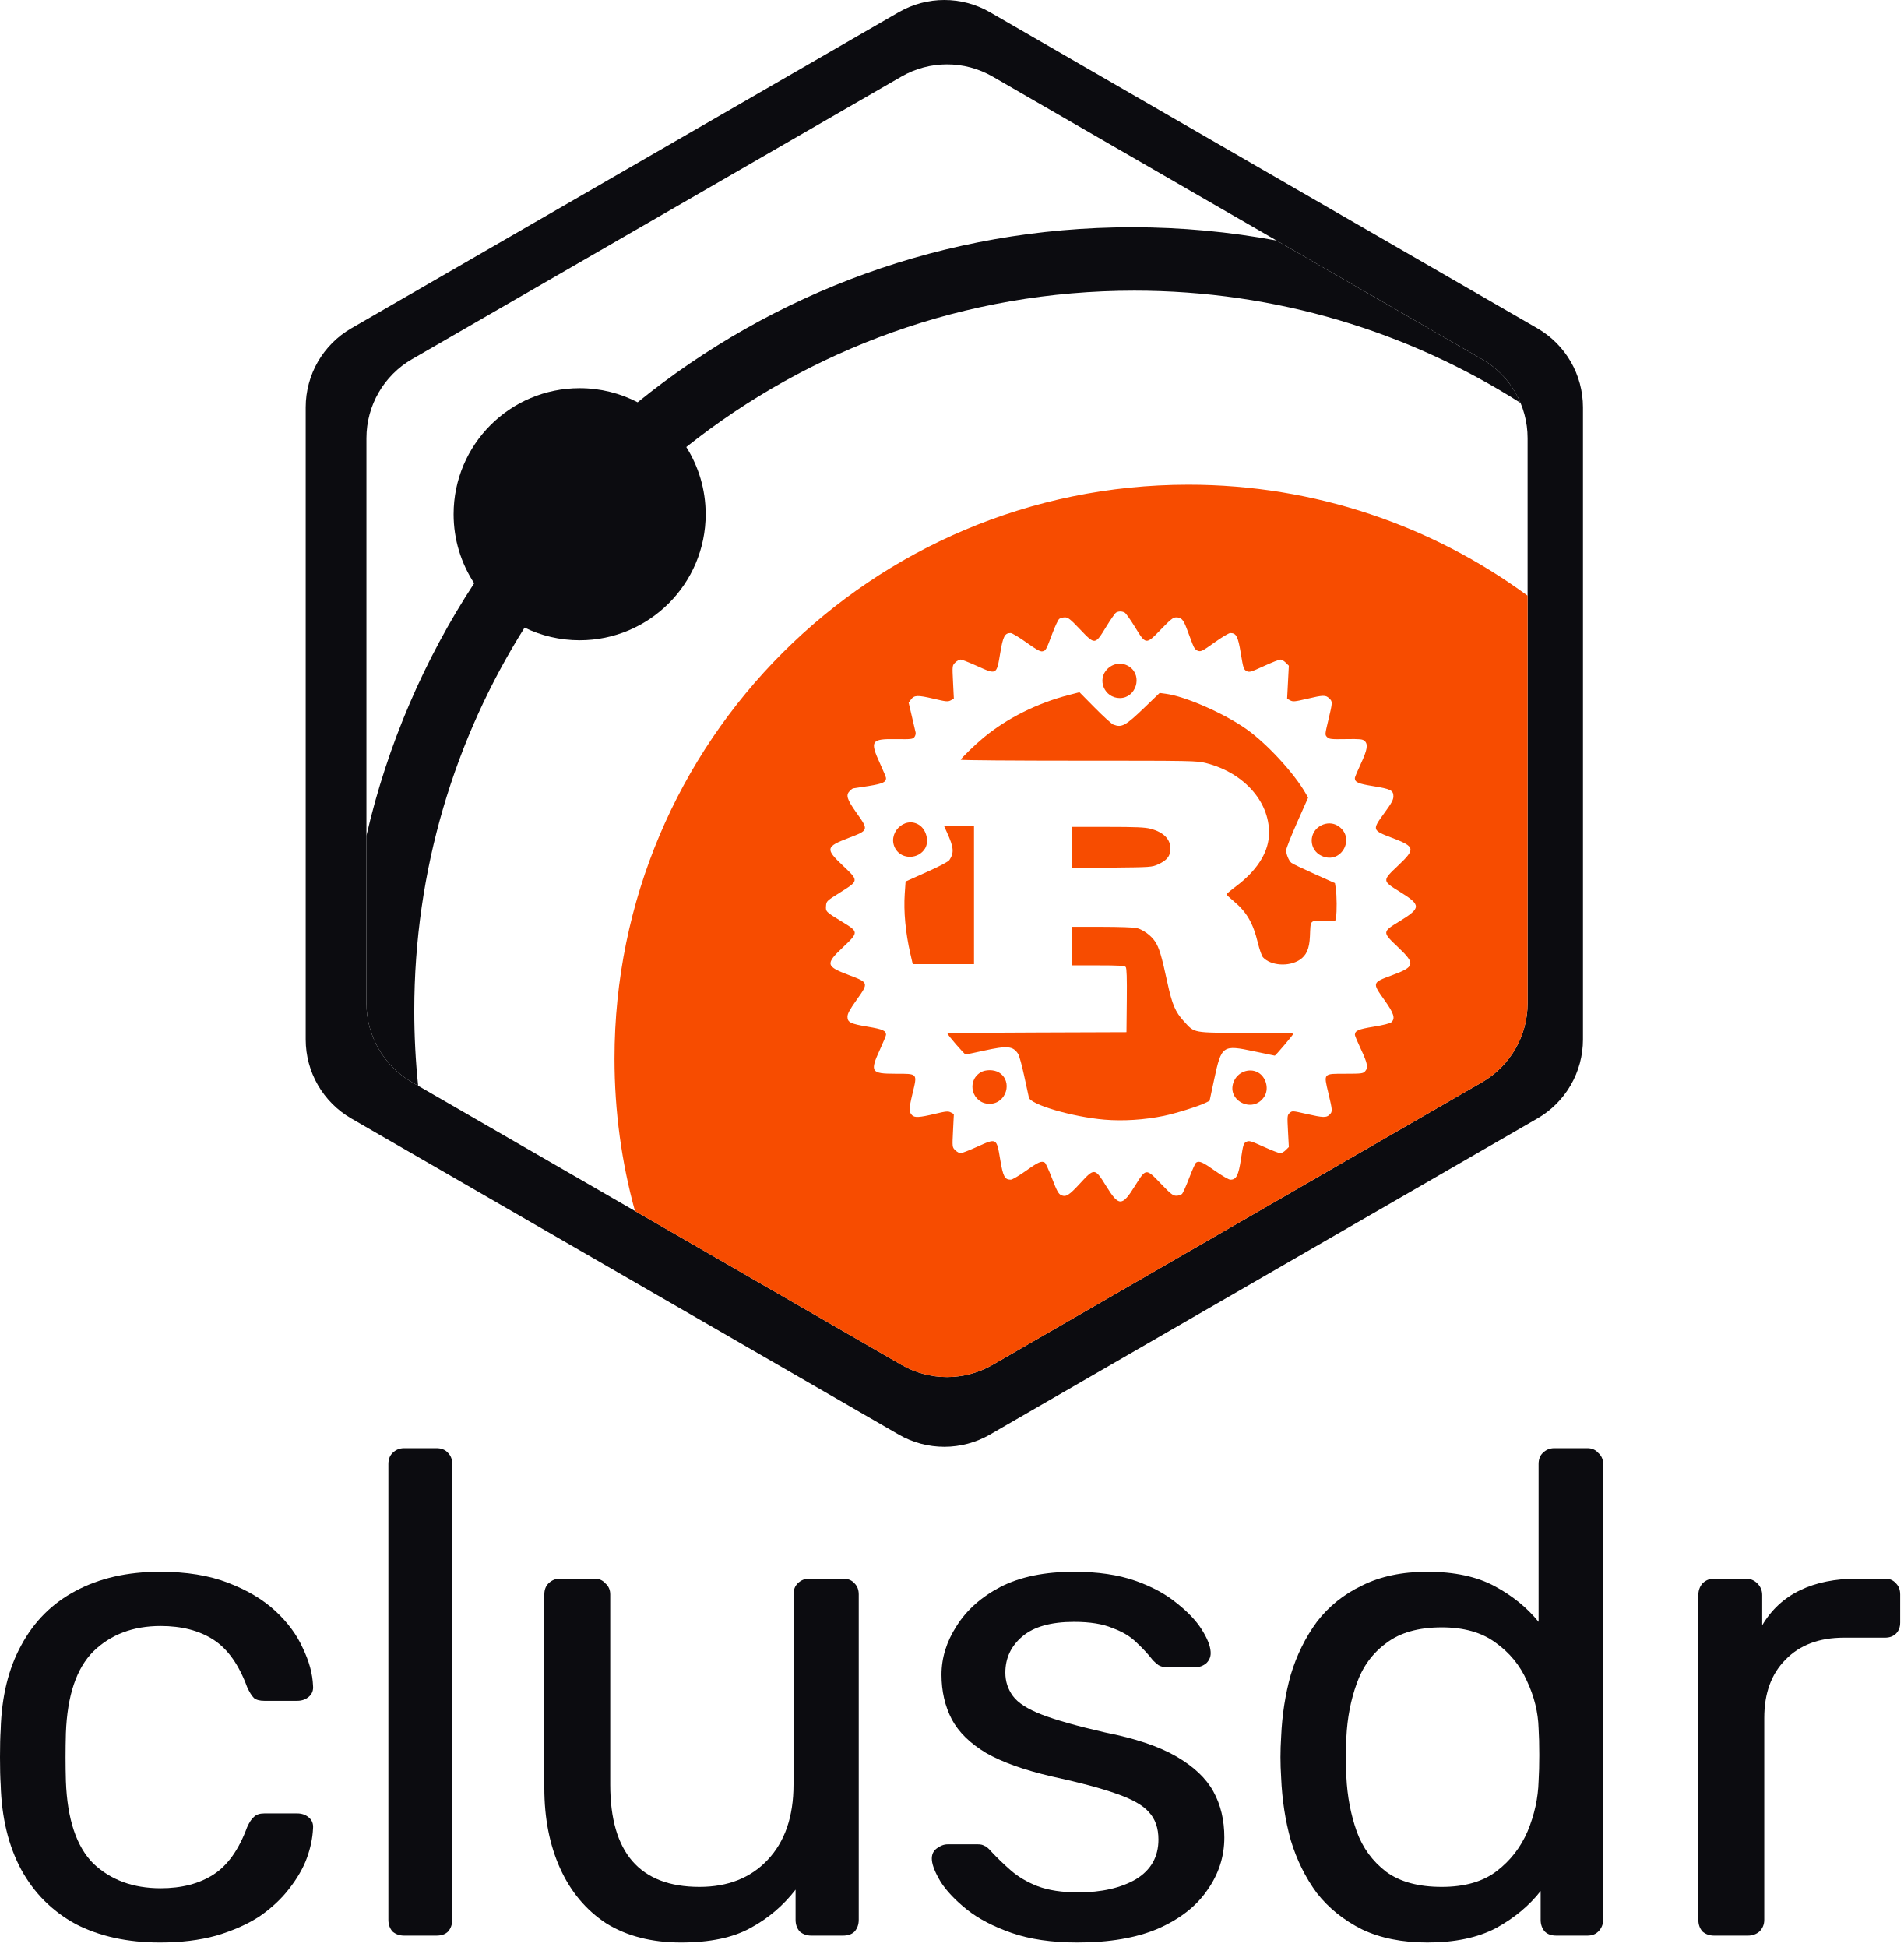
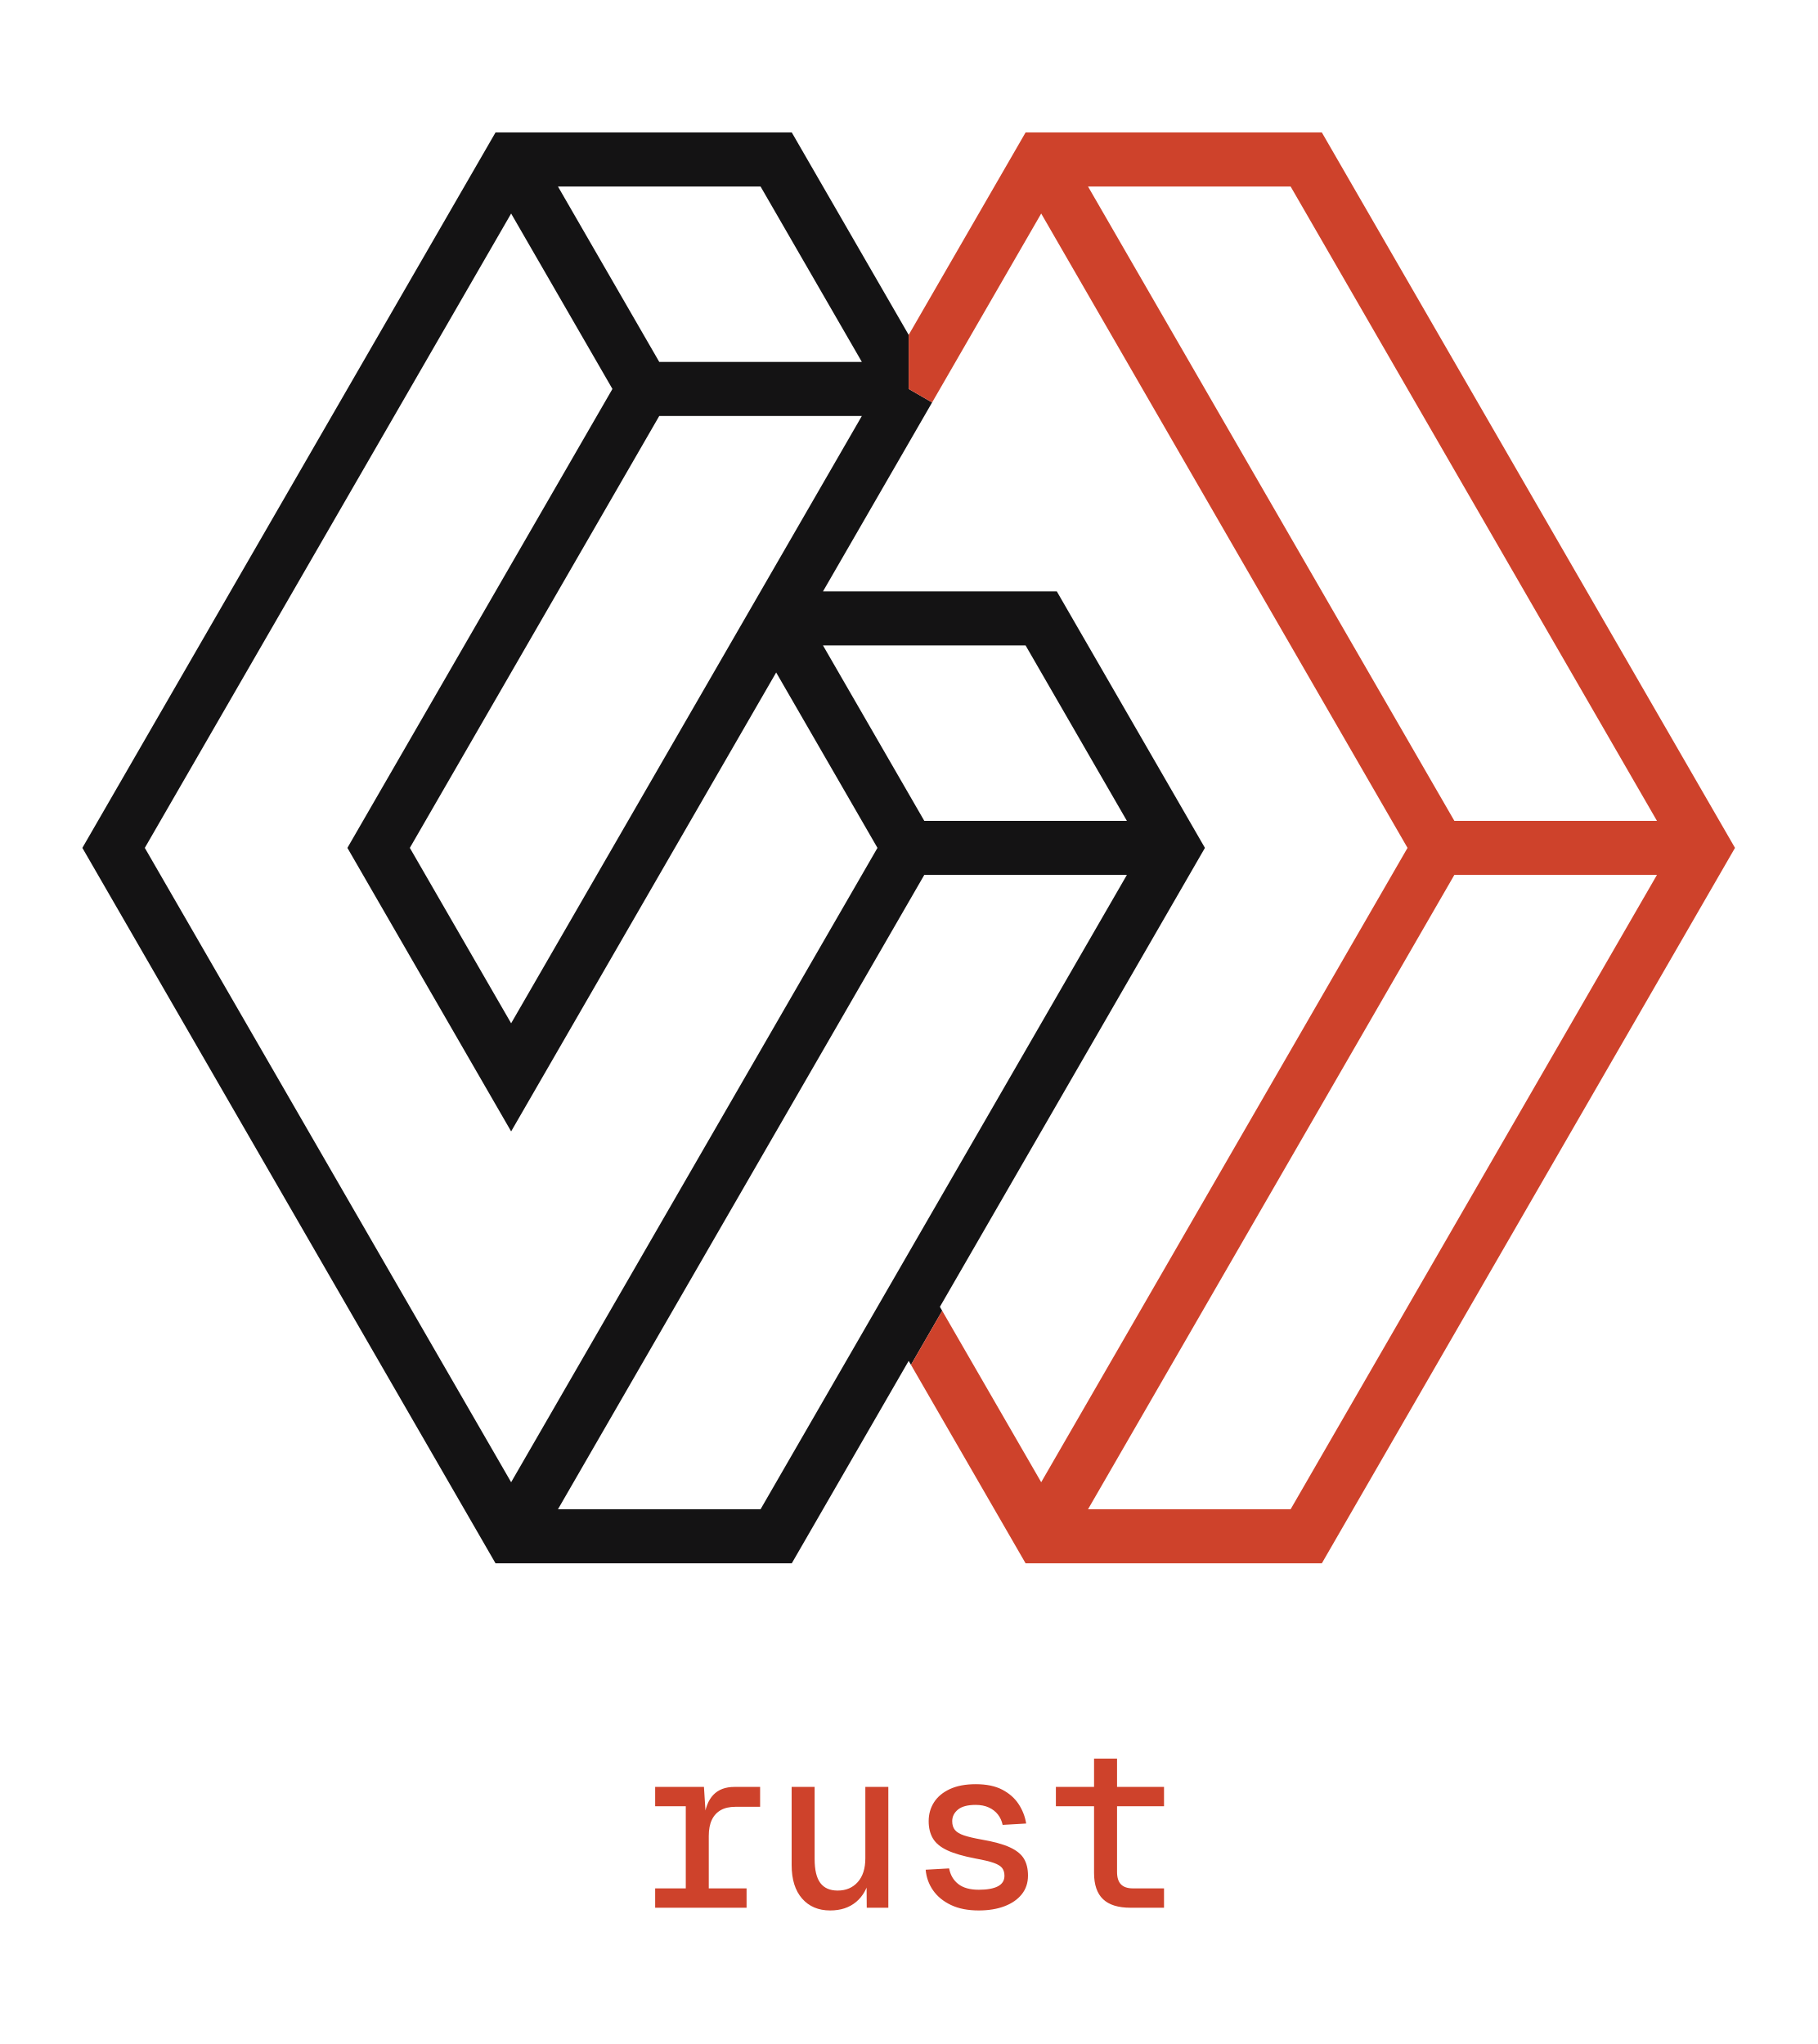
- <svg xmlns="http://www.w3.org/2000/svg" width="355" height="363" viewBox="0 0 355 363" fill="none">
-   <path fill-rule="evenodd" clip-rule="evenodd" d="M167.578 2.277C172.838 -0.759 179.318 -0.759 184.578 2.277L286.656 61.213C291.916 64.25 295.156 69.862 295.156 75.936V193.805C295.156 199.878 291.916 205.491 286.656 208.528L184.578 267.463C179.318 270.5 172.838 270.5 167.578 267.463L65.5 208.528C60.24 205.491 57 199.878 57 193.805V75.936C57 69.862 60.24 64.25 65.5 61.213L167.578 2.277ZM185.078 14.277C179.818 11.241 173.338 11.241 168.078 14.277L76.825 66.963C71.565 70 68.325 75.612 68.325 81.686V187.055C68.325 193.128 71.565 198.741 76.825 201.778L168.078 254.463C173.338 257.5 179.818 257.5 185.078 254.463L276.331 201.778C281.591 198.741 284.831 193.128 284.831 187.055V81.686C284.831 75.612 281.591 70 276.331 66.963L185.078 14.277Z" fill="#0C0C10" />
-   <path d="M29.824 362.16C23.765 362.16 18.517 361.008 14.08 358.704C9.728 356.315 6.357 352.944 3.968 348.592C1.579 344.155 0.299 338.864 0.128 332.72C0.043 331.44 0 329.733 0 327.6C0 325.467 0.043 323.76 0.128 322.48C0.299 316.336 1.579 311.088 3.968 306.736C6.357 302.299 9.728 298.928 14.08 296.624C18.517 294.235 23.765 293.04 29.824 293.04C34.773 293.04 38.997 293.723 42.496 295.088C46.08 296.453 49.024 298.203 51.328 300.336C53.632 302.469 55.339 304.773 56.448 307.248C57.643 309.723 58.283 312.069 58.368 314.288C58.453 315.141 58.197 315.824 57.6 316.336C57.003 316.848 56.277 317.104 55.424 317.104H49.28C48.427 317.104 47.787 316.933 47.36 316.592C46.933 316.165 46.507 315.483 46.08 314.544C44.544 310.363 42.453 307.419 39.808 305.712C37.163 304.005 33.877 303.152 29.952 303.152C24.832 303.152 20.651 304.731 17.408 307.888C14.251 311.045 12.544 316.123 12.288 323.12C12.203 326.192 12.203 329.179 12.288 332.08C12.544 339.163 14.251 344.283 17.408 347.44C20.651 350.512 24.832 352.048 29.952 352.048C33.877 352.048 37.163 351.195 39.808 349.488C42.453 347.781 44.544 344.837 46.08 340.656C46.507 339.717 46.933 339.077 47.36 338.736C47.787 338.309 48.427 338.096 49.28 338.096H55.424C56.277 338.096 57.003 338.352 57.6 338.864C58.197 339.376 58.453 340.059 58.368 340.912C58.283 342.704 57.899 344.539 57.216 346.416C56.533 348.293 55.424 350.213 53.888 352.176C52.437 354.053 50.603 355.76 48.384 357.296C46.165 358.747 43.477 359.941 40.32 360.88C37.248 361.733 33.749 362.16 29.824 362.16Z" fill="#0C0C10" />
-   <path d="M75.361 360.88C74.508 360.88 73.782 360.624 73.185 360.112C72.673 359.515 72.417 358.789 72.417 357.936V272.944C72.417 272.091 72.673 271.408 73.185 270.896C73.782 270.299 74.508 270 75.361 270H81.377C82.316 270 83.041 270.299 83.553 270.896C84.065 271.408 84.321 272.091 84.321 272.944V357.936C84.321 358.789 84.065 359.515 83.553 360.112C83.041 360.624 82.316 360.88 81.377 360.88H75.361Z" fill="#0C0C10" />
-   <path d="M126.966 362.16C121.505 362.16 116.854 360.965 113.014 358.576C109.259 356.101 106.401 352.688 104.438 348.336C102.475 343.984 101.494 338.992 101.494 333.36V297.264C101.494 296.411 101.75 295.728 102.262 295.216C102.859 294.619 103.585 294.32 104.438 294.32H110.838C111.691 294.32 112.374 294.619 112.886 295.216C113.483 295.728 113.782 296.411 113.782 297.264V332.72C113.782 345.435 119.329 351.792 130.422 351.792C135.713 351.792 139.937 350.128 143.094 346.8C146.337 343.387 147.958 338.693 147.958 332.72V297.264C147.958 296.411 148.214 295.728 148.726 295.216C149.323 294.619 150.049 294.32 150.902 294.32H157.174C158.113 294.32 158.838 294.619 159.35 295.216C159.862 295.728 160.118 296.411 160.118 297.264V357.936C160.118 358.789 159.862 359.515 159.35 360.112C158.838 360.624 158.113 360.88 157.174 360.88H151.286C150.433 360.88 149.707 360.624 149.11 360.112C148.598 359.515 148.342 358.789 148.342 357.936V352.304C146.038 355.291 143.222 357.68 139.894 359.472C136.651 361.264 132.342 362.16 126.966 362.16Z" fill="#0C0C10" />
-   <path d="M200.894 362.16C196.115 362.16 192.019 361.563 188.606 360.368C185.193 359.173 182.419 357.723 180.286 356.016C178.153 354.309 176.531 352.603 175.422 350.896C174.398 349.189 173.843 347.824 173.758 346.8C173.673 345.861 173.971 345.136 174.654 344.624C175.337 344.112 176.019 343.856 176.702 343.856H182.334C182.846 343.856 183.23 343.941 183.486 344.112C183.827 344.197 184.254 344.539 184.766 345.136C185.875 346.331 187.113 347.525 188.478 348.72C189.843 349.915 191.507 350.896 193.47 351.664C195.518 352.432 198.035 352.816 201.022 352.816C205.374 352.816 208.958 352.005 211.774 350.384C214.59 348.677 215.998 346.203 215.998 342.96C215.998 340.827 215.401 339.12 214.206 337.84C213.097 336.56 211.049 335.408 208.062 334.384C205.161 333.36 201.15 332.293 196.03 331.184C190.91 329.989 186.857 328.539 183.87 326.832C180.883 325.04 178.75 322.949 177.47 320.56C176.19 318.085 175.55 315.312 175.55 312.24C175.55 309.083 176.489 306.053 178.366 303.152C180.243 300.165 182.974 297.733 186.558 295.856C190.227 293.979 194.793 293.04 200.254 293.04C204.691 293.04 208.489 293.595 211.646 294.704C214.803 295.813 217.406 297.221 219.454 298.928C221.502 300.549 223.038 302.171 224.062 303.792C225.086 305.413 225.641 306.779 225.726 307.888C225.811 308.741 225.555 309.467 224.958 310.064C224.361 310.576 223.678 310.832 222.91 310.832H217.534C216.937 310.832 216.425 310.704 215.998 310.448C215.657 310.192 215.315 309.893 214.974 309.552C214.121 308.443 213.097 307.333 211.902 306.224C210.793 305.115 209.299 304.219 207.422 303.536C205.63 302.768 203.241 302.384 200.254 302.384C195.987 302.384 192.787 303.28 190.654 305.072C188.521 306.864 187.454 309.125 187.454 311.856C187.454 313.477 187.923 314.928 188.862 316.208C189.801 317.488 191.593 318.64 194.238 319.664C196.883 320.688 200.809 321.797 206.014 322.992C211.646 324.101 216.083 325.595 219.326 327.472C222.569 329.349 224.873 331.525 226.238 334C227.603 336.475 228.286 339.333 228.286 342.576C228.286 346.16 227.219 349.445 225.086 352.432C223.038 355.419 219.966 357.808 215.87 359.6C211.859 361.307 206.867 362.16 200.894 362.16Z" fill="#0C0C10" />
-   <path d="M266.144 362.16C261.451 362.16 257.397 361.349 253.984 359.728C250.571 358.021 247.755 355.76 245.536 352.944C243.403 350.043 241.781 346.757 240.672 343.088C239.648 339.419 239.051 335.536 238.88 331.44C238.795 330.075 238.752 328.795 238.752 327.6C238.752 326.405 238.795 325.125 238.88 323.76C239.051 319.749 239.648 315.909 240.672 312.24C241.781 308.571 243.403 305.285 245.536 302.384C247.755 299.483 250.571 297.221 253.984 295.6C257.397 293.893 261.451 293.04 266.144 293.04C271.179 293.04 275.36 293.936 278.688 295.728C282.016 297.52 284.747 299.739 286.88 302.384V272.944C286.88 272.091 287.136 271.408 287.648 270.896C288.245 270.299 288.971 270 289.824 270H295.968C296.821 270 297.504 270.299 298.016 270.896C298.613 271.408 298.912 272.091 298.912 272.944V357.936C298.912 358.789 298.613 359.515 298.016 360.112C297.504 360.624 296.821 360.88 295.968 360.88H290.208C289.269 360.88 288.544 360.624 288.032 360.112C287.52 359.515 287.264 358.789 287.264 357.936V352.56C285.131 355.291 282.357 357.595 278.944 359.472C275.531 361.264 271.264 362.16 266.144 362.16ZM268.832 351.792C273.099 351.792 276.512 350.811 279.072 348.848C281.632 346.885 283.552 344.411 284.832 341.424C286.112 338.352 286.795 335.237 286.88 332.08C286.965 330.715 287.008 329.093 287.008 327.216C287.008 325.253 286.965 323.589 286.88 322.224C286.795 319.237 286.069 316.293 284.704 313.392C283.424 310.491 281.461 308.101 278.816 306.224C276.256 304.347 272.928 303.408 268.832 303.408C264.48 303.408 261.024 304.389 258.464 306.352C255.904 308.229 254.069 310.747 252.96 313.904C251.851 316.976 251.211 320.304 251.04 323.888C250.955 326.363 250.955 328.837 251.04 331.312C251.211 334.896 251.851 338.267 252.96 341.424C254.069 344.496 255.904 347.013 258.464 348.976C261.024 350.853 264.48 351.792 268.832 351.792Z" fill="#0C0C10" />
-   <path d="M319.613 360.88C318.76 360.88 318.034 360.624 317.437 360.112C316.925 359.515 316.669 358.789 316.669 357.936V297.392C316.669 296.539 316.925 295.813 317.437 295.216C318.034 294.619 318.76 294.32 319.613 294.32H325.501C326.354 294.32 327.08 294.619 327.677 295.216C328.274 295.813 328.573 296.539 328.573 297.392V303.024C330.28 300.123 332.626 297.947 335.613 296.496C338.6 295.045 342.184 294.32 346.365 294.32H351.485C352.338 294.32 353.021 294.619 353.533 295.216C354.045 295.728 354.301 296.411 354.301 297.264V302.512C354.301 303.365 354.045 304.048 353.533 304.56C353.021 305.072 352.338 305.328 351.485 305.328H343.805C339.197 305.328 335.57 306.693 332.925 309.424C330.28 312.069 328.957 315.696 328.957 320.304V357.936C328.957 358.789 328.658 359.515 328.061 360.112C327.464 360.624 326.738 360.88 325.885 360.88H319.613Z" fill="#0C0C10" />
-   <path d="M205.487 172.8C208.606 172.802 211.526 172.904 211.973 173.027C213.186 173.364 214.619 174.416 215.354 175.509C216.126 176.658 216.577 178.153 217.647 183.103C218.551 187.288 219.133 188.654 220.762 190.435C222.779 192.64 222.31 192.554 232.387 192.554C237.21 192.554 241.155 192.631 241.159 192.726C241.159 192.895 237.838 196.817 237.692 196.819C237.651 196.819 235.915 196.457 233.835 196.013C227.961 194.76 227.749 194.907 226.401 201.196L225.534 205.237L224.751 205.622C223.445 206.267 219.201 207.592 217.001 208.046C213.364 208.794 209.407 209.044 205.929 208.751C199.999 208.248 192.149 205.95 191.842 204.626C191.777 204.344 191.381 202.526 190.966 200.584C190.549 198.643 190.042 196.801 189.839 196.49C188.867 195.009 187.845 194.917 183.347 195.91C181.645 196.288 180.16 196.594 180.044 196.595C179.831 196.595 176.669 192.943 176.669 192.697C176.676 192.62 184.181 192.531 193.354 192.5L210.037 192.443L210.098 186.521C210.141 182.341 210.082 180.508 209.899 180.291C209.697 180.047 208.62 179.983 204.729 179.983H199.812V172.8H205.487Z" fill="#F74C00" />
-   <path d="M230.137 201.447C231.006 199.656 233.316 199.009 234.85 200.132C236.15 201.084 236.582 203.065 235.777 204.386C233.661 207.852 228.369 205.096 230.137 201.447Z" fill="#F74C00" />
-   <path d="M182.839 199.933C183.746 199.38 185.34 199.391 186.265 199.955C188.917 201.571 187.645 205.802 184.507 205.799C181.29 205.799 180.097 201.605 182.839 199.933Z" fill="#F74C00" />
-   <path d="M204.148 131.97C205.73 133.571 207.279 134.977 207.592 135.095C209.187 135.701 209.842 135.337 213.486 131.829L216.223 129.191L217.382 129.346C221.016 129.827 228.243 132.998 232.396 135.934C236.212 138.632 241.285 144.127 243.446 147.905L243.908 148.715L241.86 153.324C240.734 155.859 239.812 158.2 239.812 158.526C239.812 159.281 240.308 160.474 240.784 160.868C240.985 161.036 242.897 161.956 245.032 162.912L248.912 164.652L249.065 165.639C249.263 166.923 249.288 170.079 249.109 170.976L248.97 171.677H246.755C244.185 171.677 244.383 171.448 244.244 174.596C244.143 176.878 243.591 178.14 242.335 178.957C240.29 180.29 236.912 180.048 235.479 178.467C235.259 178.222 234.832 177.001 234.528 175.751C233.642 172.095 232.453 170.045 230.062 168.047C229.307 167.418 228.691 166.83 228.689 166.739C228.689 166.652 229.519 165.953 230.534 165.189C234.231 162.405 236.357 159.164 236.59 155.954C237.036 149.83 232.153 144.123 224.89 142.272C223.168 141.834 222.431 141.82 201.127 141.82C189.054 141.82 179.171 141.742 179.141 141.646C179.141 141.42 181.828 138.814 183.411 137.507C187.759 133.916 193.405 131.091 199.254 129.583L201.275 129.059L204.148 131.97Z" fill="#F74C00" />
-   <path d="M181.613 179.76H170.189L169.737 177.796C168.846 173.929 168.471 169.927 168.695 166.65L168.853 164.349L172.779 162.589C175.243 161.486 176.827 160.645 177.031 160.333C177.924 158.972 177.84 158 176.586 155.234L176.001 153.943H181.611L181.613 179.76Z" fill="#F74C00" />
-   <path d="M206.507 154.166C211.735 154.166 213.485 154.24 214.497 154.504C216.942 155.14 218.234 156.434 218.237 158.247C218.239 159.579 217.58 160.412 215.941 161.151C214.782 161.676 214.597 161.688 207.285 161.76L199.812 161.832V154.166H206.507Z" fill="#F74C00" />
-   <path d="M246.344 153.889C247.354 153.373 248.513 153.392 249.405 153.936C252.868 156.044 250.185 161.234 246.478 159.595C244.003 158.501 243.923 155.121 246.344 153.889Z" fill="#F74C00" />
-   <path d="M167.011 158.326C165.251 155.483 168.641 152.011 171.409 153.823C172.733 154.69 173.275 156.866 172.492 158.174C171.283 160.198 168.221 160.283 167.011 158.326Z" fill="#F74C00" />
-   <path d="M206.52 124.682C207.688 123.565 209.36 123.428 210.651 124.347C213.086 126.077 211.792 130.147 208.808 130.147C205.91 130.147 204.452 126.661 206.52 124.682Z" fill="#F74C00" />
-   <path fill-rule="evenodd" clip-rule="evenodd" d="M221.578 90.37C245.243 90.37 267.113 98.054 284.831 111.061V187.055C284.831 193.128 281.591 198.741 276.331 201.777L185.078 254.463C179.818 257.5 173.338 257.5 168.078 254.463L118.391 225.775C115.906 216.73 114.578 207.205 114.578 197.37C114.578 138.276 162.484 90.37 221.578 90.37ZM209.696 114.206C209.183 113.931 208.578 113.931 208.105 114.208C207.906 114.324 207.07 115.521 206.247 116.869C204.183 120.255 204.16 120.257 201.387 117.342C199.582 115.445 199.146 115.097 198.565 115.102C198.187 115.103 197.709 115.232 197.503 115.387C197.296 115.542 196.716 116.772 196.21 118.122C195.052 121.216 194.996 121.315 194.354 121.439C193.959 121.513 193.199 121.089 191.376 119.781C190.03 118.815 188.709 118.024 188.441 118.024C187.331 118.025 187.018 118.631 186.489 121.806C185.818 125.842 185.84 125.828 182.198 124.176C180.727 123.509 179.333 122.964 179.099 122.964C178.864 122.964 178.417 123.216 178.109 123.524C177.549 124.084 177.548 124.088 177.701 127.173L177.854 130.263L177.27 130.575C176.752 130.852 176.395 130.819 174.101 130.276C171.107 129.57 170.474 129.589 169.868 130.405L169.424 131.001L170.02 133.548C170.346 134.949 170.66 136.298 170.72 136.545C170.777 136.791 170.677 137.185 170.496 137.421C170.197 137.806 169.879 137.843 167.106 137.8C162.417 137.726 162.152 138.128 164.088 142.354C164.705 143.695 165.21 144.915 165.21 145.062C165.21 145.833 164.593 146.113 161.946 146.545C160.465 146.786 159.178 146.983 159.085 146.983C158.992 146.984 158.715 147.186 158.469 147.433C157.663 148.237 157.892 148.993 159.719 151.569C161.995 154.779 161.991 154.792 158.23 156.228C153.954 157.862 153.867 158.265 157.123 161.35C160.155 164.223 160.16 164.182 156.727 166.338C154.126 167.969 154.086 168.008 154.02 168.894C153.94 169.97 153.959 169.989 157.063 171.884C160.134 173.757 160.134 173.814 157.121 176.662C153.88 179.725 153.979 180.172 158.259 181.785C161.998 183.195 162.003 183.212 159.723 186.421C158.431 188.24 158.019 188.998 158.019 189.56C158.019 190.611 158.567 190.879 161.838 191.428C164.595 191.892 165.21 192.164 165.21 192.924C165.21 193.08 164.704 194.309 164.086 195.654C162.163 199.839 162.382 200.188 166.934 200.188C171.174 200.187 171.061 200.059 170.147 203.878C169.459 206.757 169.449 207.308 170.072 207.93C170.549 208.407 171.449 208.355 174.262 207.682C176.411 207.17 176.788 207.134 177.286 207.399L177.854 207.704L177.701 210.792C177.548 213.88 177.549 213.882 178.109 214.443C178.417 214.753 178.871 215.003 179.112 215.003C179.355 215.002 180.749 214.462 182.212 213.797C185.842 212.15 185.82 212.137 186.49 216.16C187.021 219.349 187.33 219.941 188.463 219.941C188.744 219.941 190.037 219.185 191.336 218.259C193.619 216.632 194.211 216.377 194.819 216.764C194.976 216.863 195.585 218.199 196.172 219.732C197.035 221.988 197.35 222.577 197.831 222.806C198.745 223.244 199.31 222.891 201.459 220.554C204.053 217.73 204.16 217.744 206.278 221.173C208.618 224.959 209.224 224.951 211.622 221.097C213.688 217.776 213.664 217.777 216.457 220.692C218.313 222.626 218.708 222.936 219.333 222.936C219.732 222.935 220.209 222.785 220.391 222.602C220.575 222.418 221.182 221.067 221.739 219.598C222.297 218.129 222.876 216.848 223.025 216.753C223.616 216.378 224.228 216.641 226.508 218.259C227.85 219.211 229.113 219.943 229.413 219.943C230.528 219.943 230.93 219.152 231.393 216.046C231.788 213.397 231.869 213.143 232.391 212.879C232.903 212.619 233.211 212.707 235.616 213.799C237.079 214.461 238.475 215.003 238.717 215.003C238.959 215.003 239.419 214.744 239.735 214.426L240.313 213.851L240.155 210.887C240.003 208.06 240.017 207.906 240.468 207.498C240.932 207.079 240.981 207.081 243.578 207.674C246.722 208.391 247.31 208.41 247.9 207.82C248.478 207.245 248.471 207.117 247.682 203.789C246.796 200.055 246.677 200.188 250.934 200.188C253.836 200.188 254.159 200.147 254.529 199.739C255.147 199.058 255 198.276 253.759 195.632C253.132 194.301 252.624 193.091 252.627 192.938C252.648 192.153 253.266 191.884 256.124 191.42C257.873 191.137 259.181 190.81 259.418 190.595C260.212 189.879 259.92 188.946 258.107 186.406C255.835 183.224 255.846 183.194 259.483 181.854C263.839 180.251 263.964 179.716 260.704 176.621C257.685 173.755 257.683 173.77 260.99 171.742C264.988 169.29 264.994 168.738 261.061 166.298C257.678 164.201 257.68 164.23 260.712 161.354C263.963 158.267 263.876 157.862 259.599 156.228C255.824 154.785 255.811 154.75 258.105 151.604C259.471 149.731 259.811 149.11 259.811 148.468C259.811 147.345 259.307 147.094 255.995 146.56C253.229 146.113 252.619 145.842 252.619 145.056C252.62 144.905 253.126 143.702 253.744 142.381C254.954 139.792 255.123 138.754 254.438 138.136C254.07 137.803 253.579 137.755 250.94 137.799C248.181 137.845 247.828 137.805 247.445 137.421C247.027 137.002 247.033 136.942 247.685 134.22C248.485 130.886 248.489 130.804 247.831 130.187C247.163 129.559 246.745 129.569 243.68 130.29C241.446 130.816 241.076 130.851 240.568 130.58L239.991 130.271L240.311 124.115L239.734 123.54C239.417 123.222 238.968 122.964 238.734 122.964C238.502 122.964 237.113 123.514 235.651 124.186C233.211 125.308 232.948 125.382 232.42 125.106C231.894 124.831 231.805 124.558 231.355 121.815C230.837 118.642 230.515 118.024 229.388 118.024C229.12 118.025 227.793 118.819 226.44 119.79C224.218 121.385 223.92 121.536 223.366 121.343C222.908 121.183 222.642 120.836 222.316 119.969C222.076 119.331 221.613 118.103 221.289 117.239C220.634 115.496 220.268 115.105 219.286 115.105C218.738 115.106 218.243 115.5 216.465 117.344C213.669 120.244 213.66 120.243 211.604 116.875C210.783 115.529 209.924 114.328 209.696 114.206Z" fill="#F74C00" />
-   <path d="M211.078 42.37C220.283 42.37 229.288 43.221 238.022 44.845L276.331 66.963C279.606 68.854 282.097 71.743 283.512 75.12C262.702 61.87 237.998 54.191 211.5 54.191C179.921 54.191 150.89 65.096 127.963 83.343C130.252 86.969 131.578 91.265 131.578 95.87C131.578 108.849 121.057 119.37 108.078 119.37C104.395 119.37 100.911 118.522 97.809 117.012C84.782 137.701 77.244 162.194 77.244 188.448C77.244 193.172 77.489 197.838 77.965 202.436L76.825 201.777C71.565 198.741 68.325 193.128 68.325 187.055V155.802C72.25 138.791 79.138 122.914 88.415 108.741C85.99 105.044 84.578 100.622 84.578 95.87C84.578 82.891 95.099 72.37 108.078 72.37C111.979 72.37 115.657 73.321 118.895 75.003C144.07 54.596 176.146 42.37 211.078 42.37Z" fill="#0C0C10" />
+ <svg xmlns="http://www.w3.org/2000/svg" width="240" height="270" viewBox="0 0 240 270" fill="none">
+   <g transform="translate(120.00 112.00) scale(1.75)">
+     <defs>
+       <clipPath id="mi5">
+         <path d="M-400 -400H400V400H-400ZM0.000 -300.000L0.000 -34.641L10.000 -28.868L30.000 0.000L16.500 23.383L8.526 24.553L-18.388 71.170L-18.388 300.000L300.000 300.000L300.000 -300.000Z" clip-rule="evenodd" />
+       </clipPath>
+       <clipPath id="ma5">
+         <path d="M0.000 -300.000L0.000 -34.641L10.000 -28.868L30.000 0.000L16.500 23.383L8.526 24.553L-18.388 71.170L-18.388 300.000L300.000 300.000L300.000 -300.000Z" />
+       </clipPath>
+     </defs>
+     <path d="M-30.000 -51.962 L-20.000 -34.641 M-30.000 51.962 L0.000 0.000 L-10.000 -17.321 M-10.000 -17.321 L10.000 -17.321 L20.000 0.000 L-10.000 51.962 L-30.000 51.962 L-60.000 0.000 L-30.000 -51.962 L-10.000 -51.962 L0.000 -34.641 M0.000 -34.641 L-20.000 -34.641 L-40.000 0.000 L-30.000 17.321 L10.000 -51.962 L30.000 -51.962 L60.000 0.000 L30.000 51.962 L10.000 51.962 L0.000 34.641 M0.000 0.000 L20.000 0.000 M10.000 -51.962 L40.000 0.000 L10.000 51.962 M40.000 0.000 L60.000 0.000" stroke="#141314" clip-path="url(#mi5)" fill="none" stroke-width="4.080" stroke-linejoin="miter" stroke-miterlimit="4" stroke-linecap="butt" />
+     <path d="M-30.000 -51.962 L-20.000 -34.641 M-30.000 51.962 L0.000 0.000 L-10.000 -17.321 M-10.000 -17.321 L10.000 -17.321 L20.000 0.000 L-10.000 51.962 L-30.000 51.962 L-60.000 0.000 L-30.000 -51.962 L-10.000 -51.962 L0.000 -34.641 M0.000 -34.641 L-20.000 -34.641 L-40.000 0.000 L-30.000 17.321 L10.000 -51.962 L30.000 -51.962 L60.000 0.000 L30.000 51.962 L10.000 51.962 L0.000 34.641 M0.000 0.000 L20.000 0.000 M10.000 -51.962 L40.000 0.000 L10.000 51.962 M40.000 0.000 L60.000 0.000" stroke="#CE422B" clip-path="url(#ma5)" fill="none" stroke-width="4.080" stroke-linejoin="miter" stroke-miterlimit="4" stroke-linecap="butt" />
+   </g>
+   <path fill="#CE422B" d="M86.52 252.0V249.444H91.962L90.564 250.818V237.198L91.962 238.596H86.52V236.04H92.964L93.246 240.492L92.97 240.276Q93.192 238.152 94.197 237.096Q95.202 236.04 96.996 236.04H100.38V238.668H97.116Q95.958 238.668 95.181 239.109Q94.404 239.55 94.002 240.399Q93.6 241.248 93.6 242.52V250.818L92.226 249.444H98.592V252.0ZM109.632 252.36Q107.298 252.36 105.921 250.785Q104.544 249.21 104.544 246.372V236.04H107.58V245.568Q107.58 247.728 108.333 248.73Q109.086 249.732 110.622 249.732Q112.272 249.732 113.274 248.61Q114.276 247.488 114.276 245.472V236.04H117.312V252.0H114.462L114.432 247.836L114.852 248.016Q114.42 250.092 113.067 251.226Q111.714 252.36 109.632 252.36ZM129.252 252.36Q127.098 252.36 125.58 251.637Q124.062 250.914 123.216 249.696Q122.37 248.478 122.244 246.978L125.34 246.804Q125.586 248.112 126.549 248.868Q127.512 249.624 129.264 249.624Q130.908 249.624 131.778 249.171Q132.648 248.718 132.648 247.776Q132.648 247.164 132.351 246.765Q132.054 246.366 131.232 246.075Q130.41 245.784 128.808 245.496Q126.456 245.046 125.112 244.422Q123.768 243.798 123.204 242.853Q122.64 241.908 122.64 240.564Q122.64 239.178 123.342 238.077Q124.044 236.976 125.433 236.328Q126.822 235.68 128.856 235.68Q130.98 235.68 132.366 236.409Q133.752 237.138 134.523 238.317Q135.294 239.496 135.516 240.876L132.408 241.056Q132.246 240.282 131.787 239.691Q131.328 239.1 130.587 238.758Q129.846 238.416 128.844 238.416Q127.248 238.416 126.498 239.043Q125.748 239.67 125.748 240.564Q125.748 241.29 126.111 241.731Q126.474 242.172 127.317 242.451Q128.16 242.73 129.6 242.988Q132.018 243.402 133.35 244.014Q134.682 244.626 135.219 245.523Q135.756 246.42 135.756 247.752Q135.756 249.192 134.934 250.221Q134.112 251.25 132.648 251.805Q131.184 252.36 129.252 252.36ZM149.292 252.0Q146.85 252.0 145.665 250.869Q144.48 249.738 144.48 247.404V232.302H147.516V247.272Q147.516 248.382 148.035 248.913Q148.554 249.444 149.616 249.444H153.72V252.0ZM139.44 238.596V236.04H153.72V238.596Z" />
</svg>
